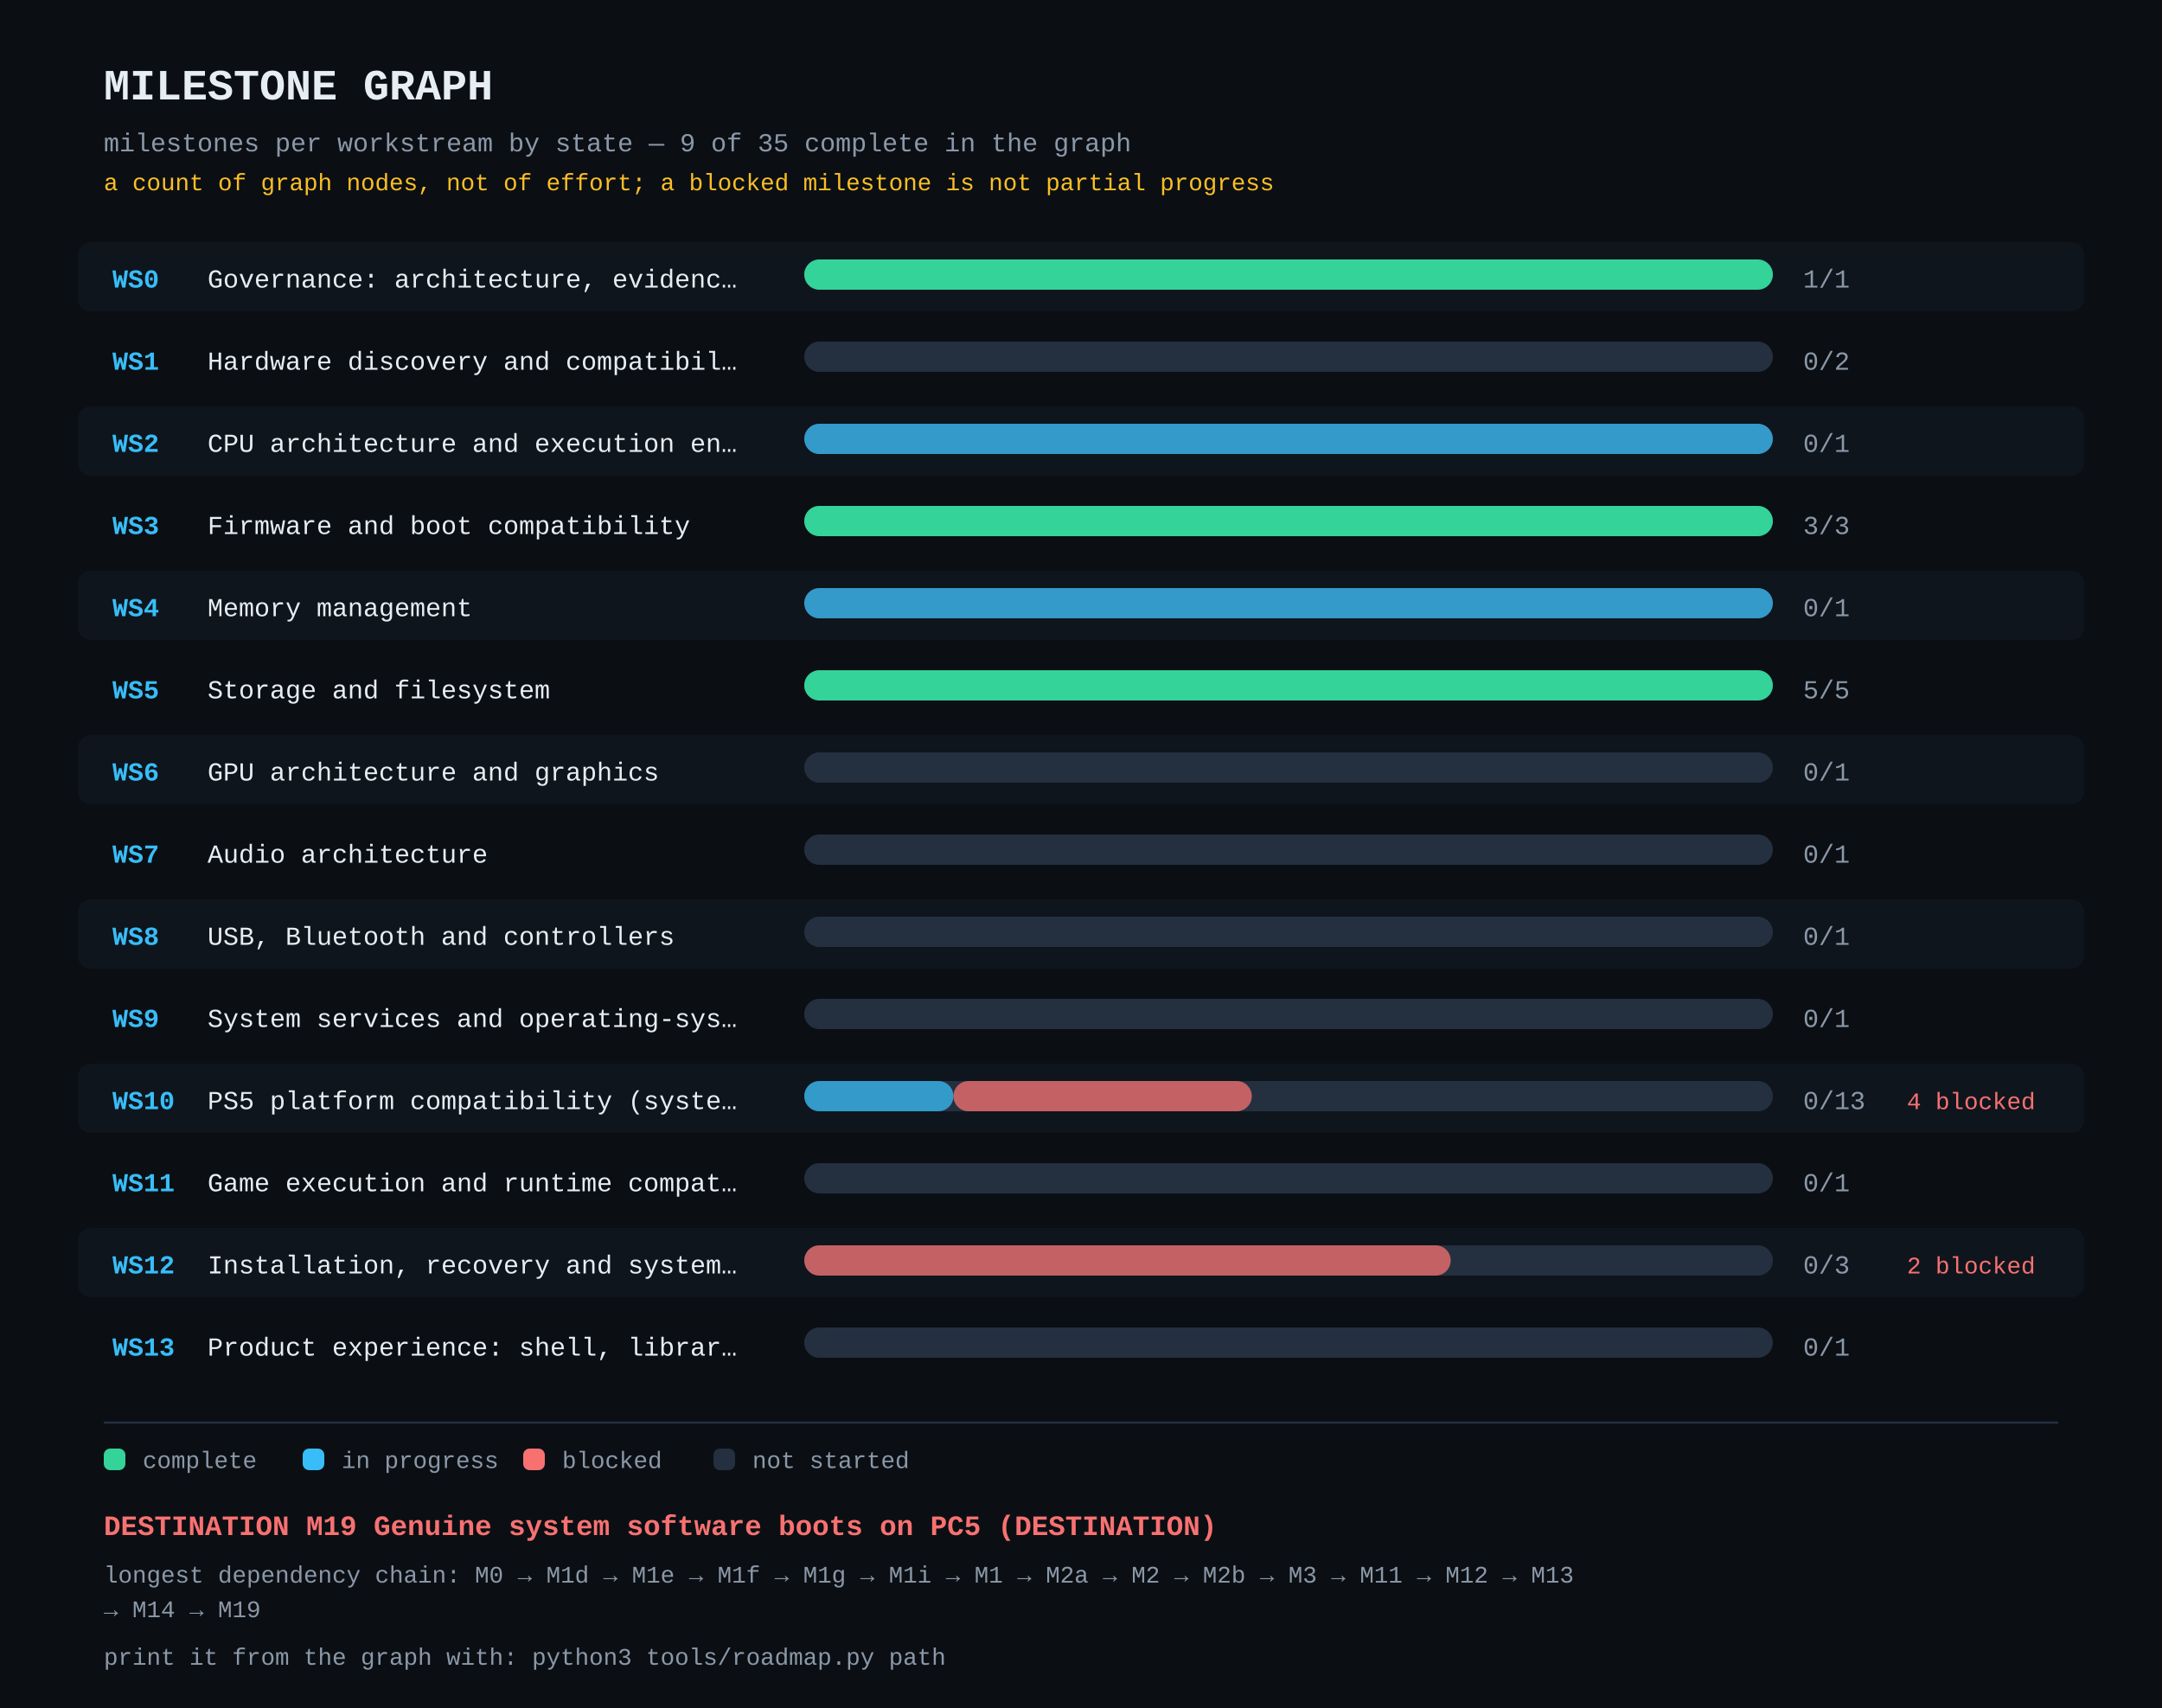
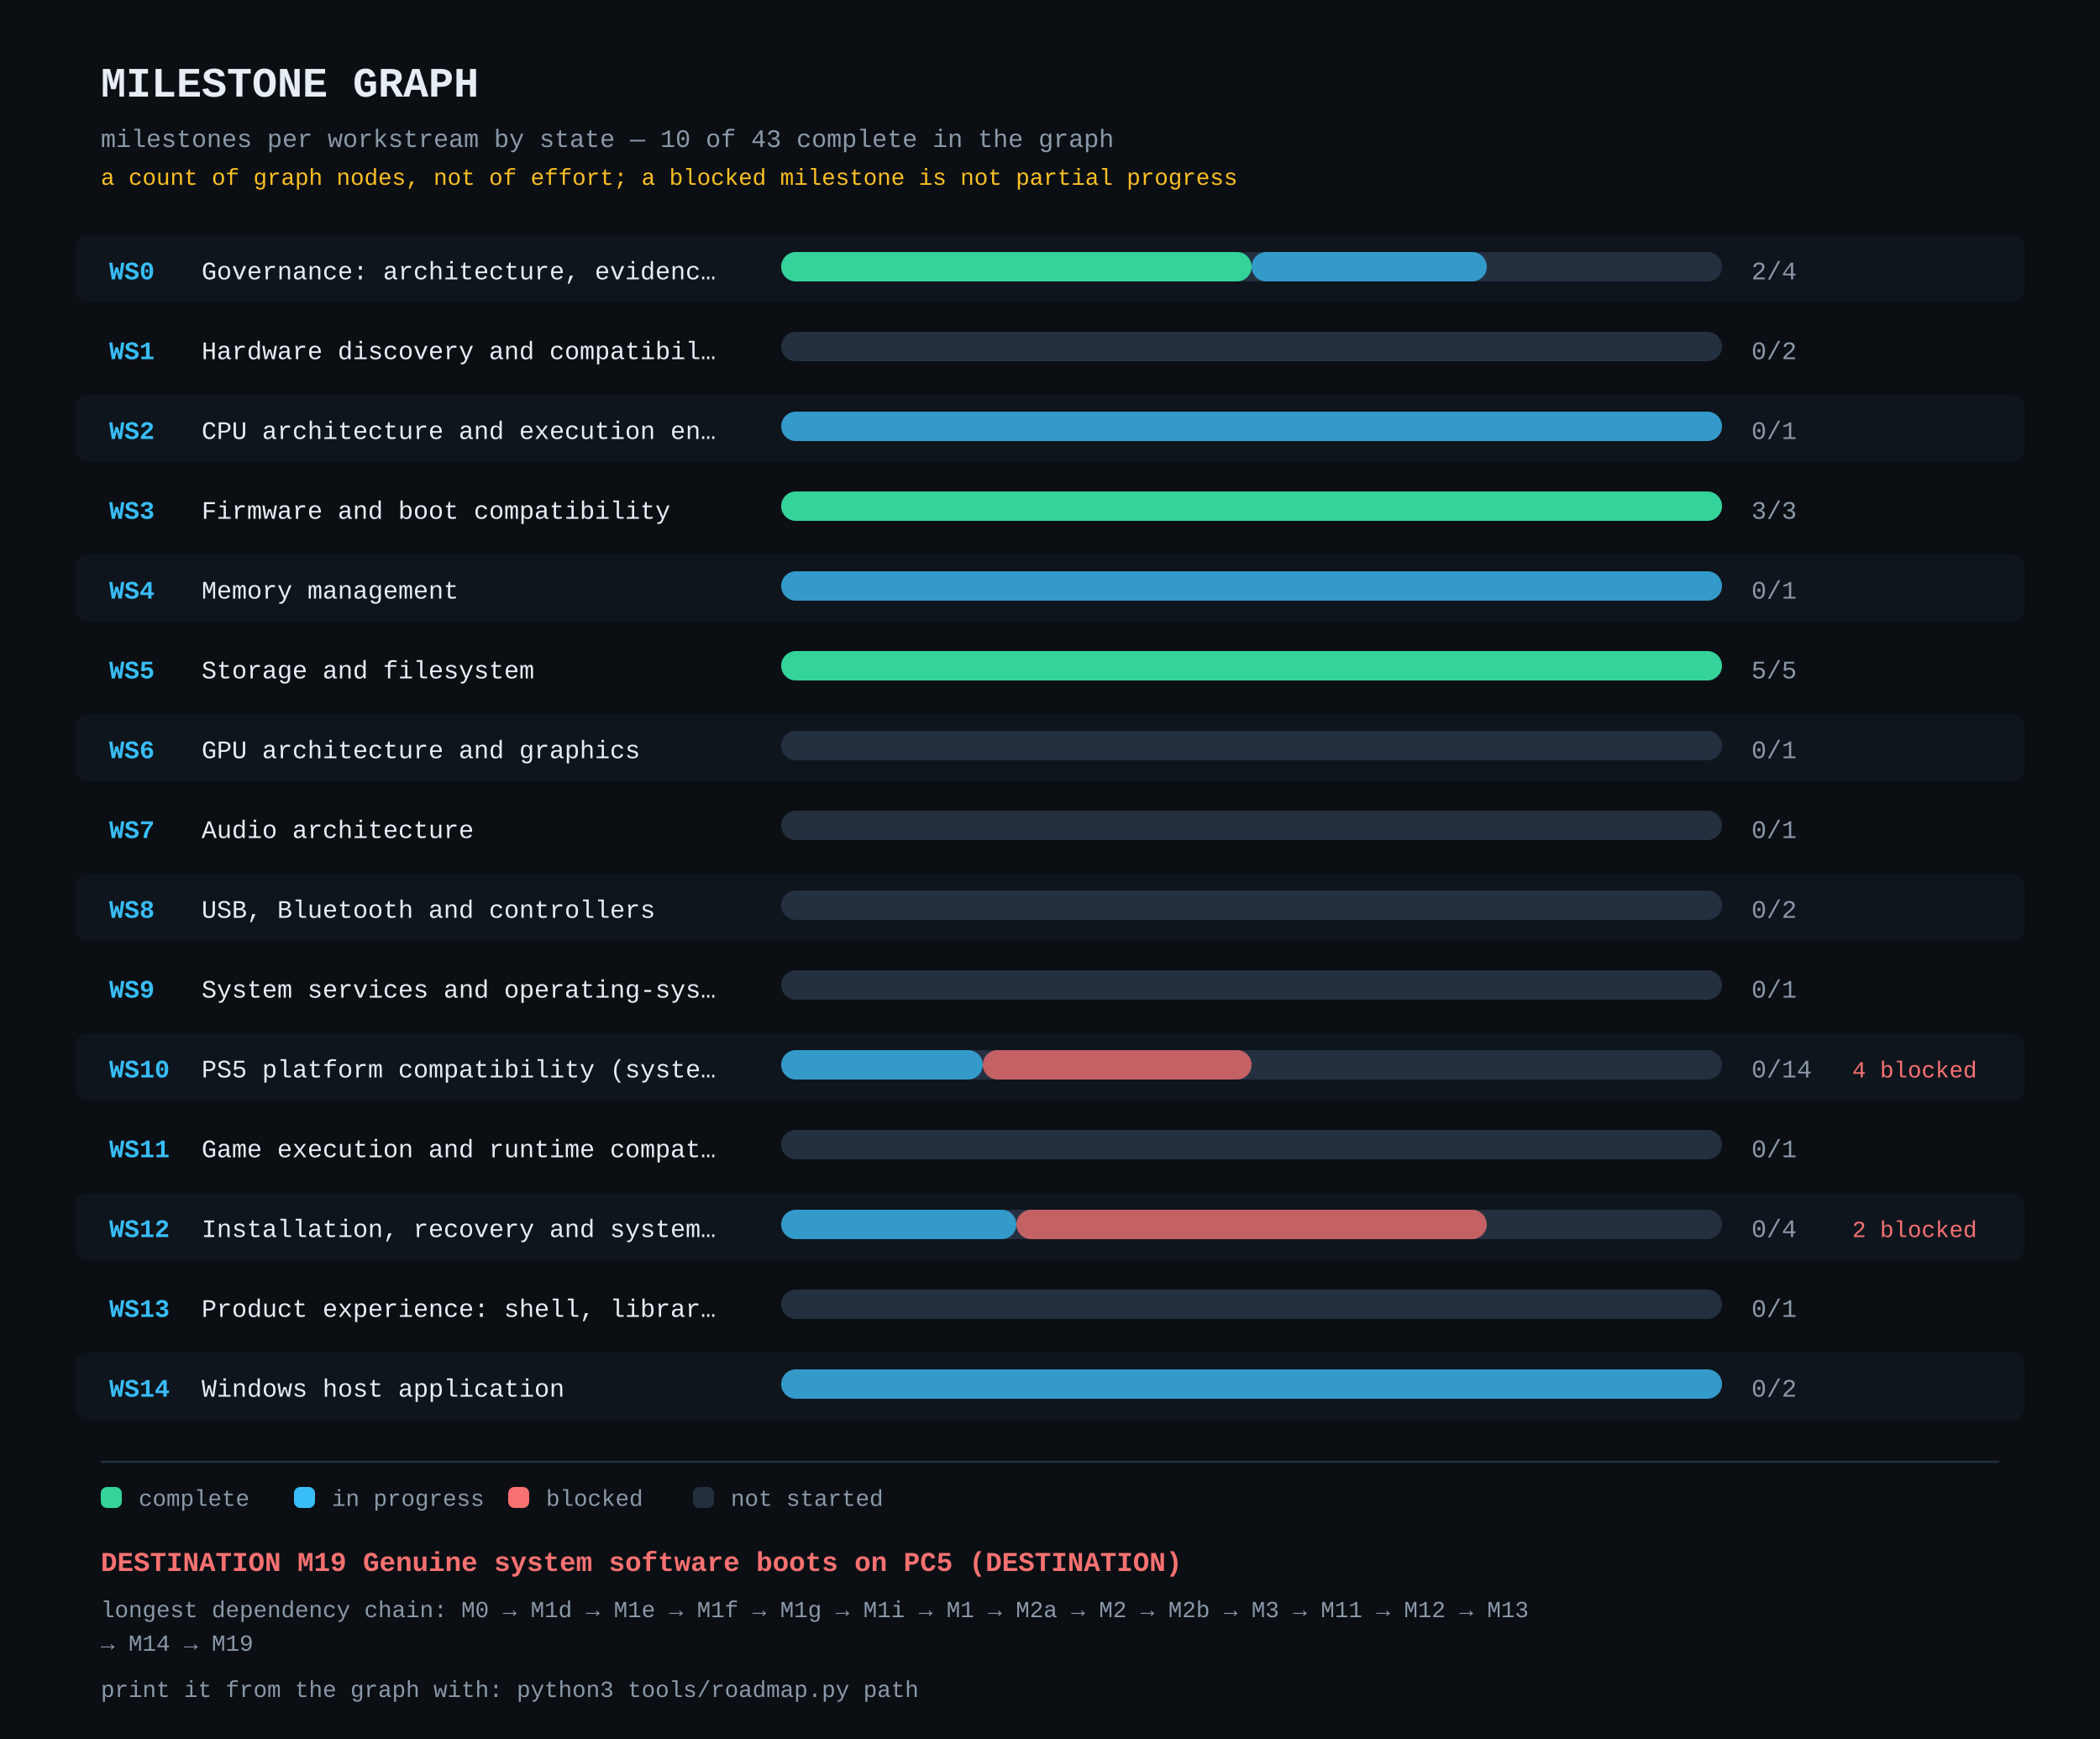
- <svg xmlns="http://www.w3.org/2000/svg" width="1000" height="790" viewBox="0 0 1000 790" role="img" aria-labelledby="t d">
-   <rect width="1000" height="790" fill="#0b0f14" />
+ <svg xmlns="http://www.w3.org/2000/svg" width="1000" height="828" viewBox="0 0 1000 828" role="img" aria-labelledby="t d">
+   <rect width="1000" height="828" fill="#0b0f14" />
  <text x="48" y="46" font-family="'JetBrains Mono','SFMono-Regular',Consolas,'Liberation Mono',Menlo,monospace" font-size="20" fill="#e6edf3" font-weight="bold" text-anchor="start">MILESTONE GRAPH</text>
-   <text x="48" y="70" font-family="'JetBrains Mono','SFMono-Regular',Consolas,'Liberation Mono',Menlo,monospace" font-size="12" fill="#8b98a8" font-weight="normal" text-anchor="start">milestones per workstream by state — 9 of 35 complete in the graph</text>
+   <text x="48" y="70" font-family="'JetBrains Mono','SFMono-Regular',Consolas,'Liberation Mono',Menlo,monospace" font-size="12" fill="#8b98a8" font-weight="normal" text-anchor="start">milestones per workstream by state — 10 of 43 complete in the graph</text>
  <text x="48" y="88" font-family="'JetBrains Mono','SFMono-Regular',Consolas,'Liberation Mono',Menlo,monospace" font-size="11" fill="#fbbf24" font-weight="normal" text-anchor="start">a count of graph nodes, not of effort; a blocked milestone is not partial progress</text>
  <rect x="36" y="112" width="928" height="32" rx="6" fill="#0f151d" stroke="none" />
  <text x="52" y="133" font-family="'JetBrains Mono','SFMono-Regular',Consolas,'Liberation Mono',Menlo,monospace" font-size="12" fill="#38bdf8" font-weight="bold" text-anchor="start">WS0</text>
  <text x="96" y="133" font-family="'JetBrains Mono','SFMono-Regular',Consolas,'Liberation Mono',Menlo,monospace" font-size="12" fill="#e6edf3" font-weight="normal" text-anchor="start">Governance: architecture, evidenc…</text>
  <rect x="372" y="120" width="448" height="14" rx="7" fill="#243040" />
-   <rect x="372" y="120" width="448" height="14" rx="7.0" fill="#34d399" fill-opacity="1">
-     <animate attributeName="width" from="0" to="448" begin="0.10s" dur="1.15s" fill="freeze" keyTimes="0;1" keySplines="0.16 1 0.3 1" calcMode="spline" />
+   <rect x="372" y="120" width="224" height="14" rx="7.0" fill="#34d399" fill-opacity="1">
+     <animate attributeName="width" from="0" to="224" begin="0.10s" dur="1.15s" fill="freeze" keyTimes="0;1" keySplines="0.16 1 0.3 1" calcMode="spline" />
  </rect>
-   <text x="834" y="133" font-family="'JetBrains Mono','SFMono-Regular',Consolas,'Liberation Mono',Menlo,monospace" font-size="12" fill="#8b98a8" font-weight="normal" text-anchor="start">1/1</text>
+   <rect x="596" y="120" width="112" height="14" rx="7.0" fill="#38bdf8" fill-opacity="0.75">
+     <animate attributeName="width" from="0" to="112" begin="0.10s" dur="1.15s" fill="freeze" keyTimes="0;1" keySplines="0.16 1 0.3 1" calcMode="spline" />
+   </rect>
+   <text x="834" y="133" font-family="'JetBrains Mono','SFMono-Regular',Consolas,'Liberation Mono',Menlo,monospace" font-size="12" fill="#8b98a8" font-weight="normal" text-anchor="start">2/4</text>
  <text x="52" y="171" font-family="'JetBrains Mono','SFMono-Regular',Consolas,'Liberation Mono',Menlo,monospace" font-size="12" fill="#38bdf8" font-weight="bold" text-anchor="start">WS1</text>
  <text x="96" y="171" font-family="'JetBrains Mono','SFMono-Regular',Consolas,'Liberation Mono',Menlo,monospace" font-size="12" fill="#e6edf3" font-weight="normal" text-anchor="start">Hardware discovery and compatibil…</text>
  <rect x="372" y="158" width="448" height="14" rx="7" fill="#243040" />
  <text x="834" y="171" font-family="'JetBrains Mono','SFMono-Regular',Consolas,'Liberation Mono',Menlo,monospace" font-size="12" fill="#8b98a8" font-weight="normal" text-anchor="start">0/2</text>
  <rect x="36" y="188" width="928" height="32" rx="6" fill="#0f151d" stroke="none" />
  <text x="52" y="209" font-family="'JetBrains Mono','SFMono-Regular',Consolas,'Liberation Mono',Menlo,monospace" font-size="12" fill="#38bdf8" font-weight="bold" text-anchor="start">WS2</text>
  <text x="96" y="209" font-family="'JetBrains Mono','SFMono-Regular',Consolas,'Liberation Mono',Menlo,monospace" font-size="12" fill="#e6edf3" font-weight="normal" text-anchor="start">CPU architecture and execution en…</text>
  <rect x="372" y="196" width="448" height="14" rx="7" fill="#243040" />
  <rect x="372" y="196" width="448" height="14" rx="7.0" fill="#38bdf8" fill-opacity="0.75">
    <animate attributeName="width" from="0" to="448" begin="0.22s" dur="1.15s" fill="freeze" keyTimes="0;1" keySplines="0.16 1 0.3 1" calcMode="spline" />
  </rect>
  <text x="834" y="209" font-family="'JetBrains Mono','SFMono-Regular',Consolas,'Liberation Mono',Menlo,monospace" font-size="12" fill="#8b98a8" font-weight="normal" text-anchor="start">0/1</text>
  <text x="52" y="247" font-family="'JetBrains Mono','SFMono-Regular',Consolas,'Liberation Mono',Menlo,monospace" font-size="12" fill="#38bdf8" font-weight="bold" text-anchor="start">WS3</text>
  <text x="96" y="247" font-family="'JetBrains Mono','SFMono-Regular',Consolas,'Liberation Mono',Menlo,monospace" font-size="12" fill="#e6edf3" font-weight="normal" text-anchor="start">Firmware and boot compatibility</text>
  <rect x="372" y="234" width="448" height="14" rx="7" fill="#243040" />
  <rect x="372" y="234" width="448" height="14" rx="7.0" fill="#34d399" fill-opacity="1">
    <animate attributeName="width" from="0" to="448" begin="0.28s" dur="1.15s" fill="freeze" keyTimes="0;1" keySplines="0.16 1 0.3 1" calcMode="spline" />
  </rect>
  <text x="834" y="247" font-family="'JetBrains Mono','SFMono-Regular',Consolas,'Liberation Mono',Menlo,monospace" font-size="12" fill="#8b98a8" font-weight="normal" text-anchor="start">3/3</text>
  <rect x="36" y="264" width="928" height="32" rx="6" fill="#0f151d" stroke="none" />
  <text x="52" y="285" font-family="'JetBrains Mono','SFMono-Regular',Consolas,'Liberation Mono',Menlo,monospace" font-size="12" fill="#38bdf8" font-weight="bold" text-anchor="start">WS4</text>
  <text x="96" y="285" font-family="'JetBrains Mono','SFMono-Regular',Consolas,'Liberation Mono',Menlo,monospace" font-size="12" fill="#e6edf3" font-weight="normal" text-anchor="start">Memory management</text>
  <rect x="372" y="272" width="448" height="14" rx="7" fill="#243040" />
  <rect x="372" y="272" width="448" height="14" rx="7.0" fill="#38bdf8" fill-opacity="0.75">
    <animate attributeName="width" from="0" to="448" begin="0.34s" dur="1.15s" fill="freeze" keyTimes="0;1" keySplines="0.16 1 0.3 1" calcMode="spline" />
  </rect>
  <text x="834" y="285" font-family="'JetBrains Mono','SFMono-Regular',Consolas,'Liberation Mono',Menlo,monospace" font-size="12" fill="#8b98a8" font-weight="normal" text-anchor="start">0/1</text>
  <text x="52" y="323" font-family="'JetBrains Mono','SFMono-Regular',Consolas,'Liberation Mono',Menlo,monospace" font-size="12" fill="#38bdf8" font-weight="bold" text-anchor="start">WS5</text>
  <text x="96" y="323" font-family="'JetBrains Mono','SFMono-Regular',Consolas,'Liberation Mono',Menlo,monospace" font-size="12" fill="#e6edf3" font-weight="normal" text-anchor="start">Storage and filesystem</text>
  <rect x="372" y="310" width="448" height="14" rx="7" fill="#243040" />
  <rect x="372" y="310" width="448" height="14" rx="7.0" fill="#34d399" fill-opacity="1">
    <animate attributeName="width" from="0" to="448" begin="0.40s" dur="1.15s" fill="freeze" keyTimes="0;1" keySplines="0.16 1 0.3 1" calcMode="spline" />
  </rect>
  <text x="834" y="323" font-family="'JetBrains Mono','SFMono-Regular',Consolas,'Liberation Mono',Menlo,monospace" font-size="12" fill="#8b98a8" font-weight="normal" text-anchor="start">5/5</text>
  <rect x="36" y="340" width="928" height="32" rx="6" fill="#0f151d" stroke="none" />
  <text x="52" y="361" font-family="'JetBrains Mono','SFMono-Regular',Consolas,'Liberation Mono',Menlo,monospace" font-size="12" fill="#38bdf8" font-weight="bold" text-anchor="start">WS6</text>
  <text x="96" y="361" font-family="'JetBrains Mono','SFMono-Regular',Consolas,'Liberation Mono',Menlo,monospace" font-size="12" fill="#e6edf3" font-weight="normal" text-anchor="start">GPU architecture and graphics</text>
  <rect x="372" y="348" width="448" height="14" rx="7" fill="#243040" />
  <text x="834" y="361" font-family="'JetBrains Mono','SFMono-Regular',Consolas,'Liberation Mono',Menlo,monospace" font-size="12" fill="#8b98a8" font-weight="normal" text-anchor="start">0/1</text>
  <text x="52" y="399" font-family="'JetBrains Mono','SFMono-Regular',Consolas,'Liberation Mono',Menlo,monospace" font-size="12" fill="#38bdf8" font-weight="bold" text-anchor="start">WS7</text>
  <text x="96" y="399" font-family="'JetBrains Mono','SFMono-Regular',Consolas,'Liberation Mono',Menlo,monospace" font-size="12" fill="#e6edf3" font-weight="normal" text-anchor="start">Audio architecture</text>
  <rect x="372" y="386" width="448" height="14" rx="7" fill="#243040" />
  <text x="834" y="399" font-family="'JetBrains Mono','SFMono-Regular',Consolas,'Liberation Mono',Menlo,monospace" font-size="12" fill="#8b98a8" font-weight="normal" text-anchor="start">0/1</text>
  <rect x="36" y="416" width="928" height="32" rx="6" fill="#0f151d" stroke="none" />
  <text x="52" y="437" font-family="'JetBrains Mono','SFMono-Regular',Consolas,'Liberation Mono',Menlo,monospace" font-size="12" fill="#38bdf8" font-weight="bold" text-anchor="start">WS8</text>
  <text x="96" y="437" font-family="'JetBrains Mono','SFMono-Regular',Consolas,'Liberation Mono',Menlo,monospace" font-size="12" fill="#e6edf3" font-weight="normal" text-anchor="start">USB, Bluetooth and controllers</text>
  <rect x="372" y="424" width="448" height="14" rx="7" fill="#243040" />
-   <text x="834" y="437" font-family="'JetBrains Mono','SFMono-Regular',Consolas,'Liberation Mono',Menlo,monospace" font-size="12" fill="#8b98a8" font-weight="normal" text-anchor="start">0/1</text>
+   <text x="834" y="437" font-family="'JetBrains Mono','SFMono-Regular',Consolas,'Liberation Mono',Menlo,monospace" font-size="12" fill="#8b98a8" font-weight="normal" text-anchor="start">0/2</text>
  <text x="52" y="475" font-family="'JetBrains Mono','SFMono-Regular',Consolas,'Liberation Mono',Menlo,monospace" font-size="12" fill="#38bdf8" font-weight="bold" text-anchor="start">WS9</text>
  <text x="96" y="475" font-family="'JetBrains Mono','SFMono-Regular',Consolas,'Liberation Mono',Menlo,monospace" font-size="12" fill="#e6edf3" font-weight="normal" text-anchor="start">System services and operating-sys…</text>
  <rect x="372" y="462" width="448" height="14" rx="7" fill="#243040" />
  <text x="834" y="475" font-family="'JetBrains Mono','SFMono-Regular',Consolas,'Liberation Mono',Menlo,monospace" font-size="12" fill="#8b98a8" font-weight="normal" text-anchor="start">0/1</text>
  <rect x="36" y="492" width="928" height="32" rx="6" fill="#0f151d" stroke="none" />
  <text x="52" y="513" font-family="'JetBrains Mono','SFMono-Regular',Consolas,'Liberation Mono',Menlo,monospace" font-size="12" fill="#38bdf8" font-weight="bold" text-anchor="start">WS10</text>
  <text x="96" y="513" font-family="'JetBrains Mono','SFMono-Regular',Consolas,'Liberation Mono',Menlo,monospace" font-size="12" fill="#e6edf3" font-weight="normal" text-anchor="start">PS5 platform compatibility (syste…</text>
  <rect x="372" y="500" width="448" height="14" rx="7" fill="#243040" />
-   <rect x="372" y="500" width="69" height="14" rx="7.0" fill="#38bdf8" fill-opacity="0.75">
-     <animate attributeName="width" from="0" to="69" begin="0.70s" dur="1.15s" fill="freeze" keyTimes="0;1" keySplines="0.16 1 0.3 1" calcMode="spline" />
+   <rect x="372" y="500" width="96" height="14" rx="7.0" fill="#38bdf8" fill-opacity="0.75">
+     <animate attributeName="width" from="0" to="96" begin="0.70s" dur="1.15s" fill="freeze" keyTimes="0;1" keySplines="0.16 1 0.3 1" calcMode="spline" />
  </rect>
-   <rect x="441" y="500" width="138" height="14" rx="7.0" fill="#f87171" fill-opacity="0.75">
-     <animate attributeName="width" from="0" to="138" begin="0.70s" dur="1.15s" fill="freeze" keyTimes="0;1" keySplines="0.16 1 0.3 1" calcMode="spline" />
+   <rect x="468" y="500" width="128" height="14" rx="7.0" fill="#f87171" fill-opacity="0.75">
+     <animate attributeName="width" from="0" to="128" begin="0.70s" dur="1.15s" fill="freeze" keyTimes="0;1" keySplines="0.16 1 0.3 1" calcMode="spline" />
  </rect>
-   <text x="834" y="513" font-family="'JetBrains Mono','SFMono-Regular',Consolas,'Liberation Mono',Menlo,monospace" font-size="12" fill="#8b98a8" font-weight="normal" text-anchor="start">0/13</text>
+   <text x="834" y="513" font-family="'JetBrains Mono','SFMono-Regular',Consolas,'Liberation Mono',Menlo,monospace" font-size="12" fill="#8b98a8" font-weight="normal" text-anchor="start">0/14</text>
  <text x="882" y="513" font-family="'JetBrains Mono','SFMono-Regular',Consolas,'Liberation Mono',Menlo,monospace" font-size="11" fill="#f87171" font-weight="normal" text-anchor="start">4 blocked</text>
  <text x="52" y="551" font-family="'JetBrains Mono','SFMono-Regular',Consolas,'Liberation Mono',Menlo,monospace" font-size="12" fill="#38bdf8" font-weight="bold" text-anchor="start">WS11</text>
  <text x="96" y="551" font-family="'JetBrains Mono','SFMono-Regular',Consolas,'Liberation Mono',Menlo,monospace" font-size="12" fill="#e6edf3" font-weight="normal" text-anchor="start">Game execution and runtime compat…</text>
  <rect x="372" y="538" width="448" height="14" rx="7" fill="#243040" />
  <text x="834" y="551" font-family="'JetBrains Mono','SFMono-Regular',Consolas,'Liberation Mono',Menlo,monospace" font-size="12" fill="#8b98a8" font-weight="normal" text-anchor="start">0/1</text>
  <rect x="36" y="568" width="928" height="32" rx="6" fill="#0f151d" stroke="none" />
  <text x="52" y="589" font-family="'JetBrains Mono','SFMono-Regular',Consolas,'Liberation Mono',Menlo,monospace" font-size="12" fill="#38bdf8" font-weight="bold" text-anchor="start">WS12</text>
  <text x="96" y="589" font-family="'JetBrains Mono','SFMono-Regular',Consolas,'Liberation Mono',Menlo,monospace" font-size="12" fill="#e6edf3" font-weight="normal" text-anchor="start">Installation, recovery and system…</text>
  <rect x="372" y="576" width="448" height="14" rx="7" fill="#243040" />
-   <rect x="372" y="576" width="299" height="14" rx="7.0" fill="#f87171" fill-opacity="0.75">
-     <animate attributeName="width" from="0" to="299" begin="0.82s" dur="1.15s" fill="freeze" keyTimes="0;1" keySplines="0.16 1 0.3 1" calcMode="spline" />
+   <rect x="372" y="576" width="112" height="14" rx="7.0" fill="#38bdf8" fill-opacity="0.75">
+     <animate attributeName="width" from="0" to="112" begin="0.82s" dur="1.15s" fill="freeze" keyTimes="0;1" keySplines="0.16 1 0.3 1" calcMode="spline" />
  </rect>
-   <text x="834" y="589" font-family="'JetBrains Mono','SFMono-Regular',Consolas,'Liberation Mono',Menlo,monospace" font-size="12" fill="#8b98a8" font-weight="normal" text-anchor="start">0/3</text>
+   <rect x="484" y="576" width="224" height="14" rx="7.0" fill="#f87171" fill-opacity="0.75">
+     <animate attributeName="width" from="0" to="224" begin="0.82s" dur="1.15s" fill="freeze" keyTimes="0;1" keySplines="0.16 1 0.3 1" calcMode="spline" />
+   </rect>
+   <text x="834" y="589" font-family="'JetBrains Mono','SFMono-Regular',Consolas,'Liberation Mono',Menlo,monospace" font-size="12" fill="#8b98a8" font-weight="normal" text-anchor="start">0/4</text>
  <text x="882" y="589" font-family="'JetBrains Mono','SFMono-Regular',Consolas,'Liberation Mono',Menlo,monospace" font-size="11" fill="#f87171" font-weight="normal" text-anchor="start">2 blocked</text>
  <text x="52" y="627" font-family="'JetBrains Mono','SFMono-Regular',Consolas,'Liberation Mono',Menlo,monospace" font-size="12" fill="#38bdf8" font-weight="bold" text-anchor="start">WS13</text>
  <text x="96" y="627" font-family="'JetBrains Mono','SFMono-Regular',Consolas,'Liberation Mono',Menlo,monospace" font-size="12" fill="#e6edf3" font-weight="normal" text-anchor="start">Product experience: shell, librar…</text>
  <rect x="372" y="614" width="448" height="14" rx="7" fill="#243040" />
  <text x="834" y="627" font-family="'JetBrains Mono','SFMono-Regular',Consolas,'Liberation Mono',Menlo,monospace" font-size="12" fill="#8b98a8" font-weight="normal" text-anchor="start">0/1</text>
-   <line x1="48" y1="658" x2="952" y2="658" stroke="#243040" />
-   <rect x="48" y="670" width="10" height="10" rx="3" fill="#34d399" />
-   <text x="66" y="679" font-family="'JetBrains Mono','SFMono-Regular',Consolas,'Liberation Mono',Menlo,monospace" font-size="11" fill="#8b98a8" font-weight="normal" text-anchor="start">complete</text>
-   <rect x="140" y="670" width="10" height="10" rx="3" fill="#38bdf8" />
-   <text x="158" y="679" font-family="'JetBrains Mono','SFMono-Regular',Consolas,'Liberation Mono',Menlo,monospace" font-size="11" fill="#8b98a8" font-weight="normal" text-anchor="start">in progress</text>
-   <rect x="242" y="670" width="10" height="10" rx="3" fill="#f87171" />
-   <text x="260" y="679" font-family="'JetBrains Mono','SFMono-Regular',Consolas,'Liberation Mono',Menlo,monospace" font-size="11" fill="#8b98a8" font-weight="normal" text-anchor="start">blocked</text>
-   <rect x="330" y="670" width="10" height="10" rx="3" fill="#243040" />
-   <text x="348" y="679" font-family="'JetBrains Mono','SFMono-Regular',Consolas,'Liberation Mono',Menlo,monospace" font-size="11" fill="#8b98a8" font-weight="normal" text-anchor="start">not started</text>
-   <text x="48" y="710" font-family="'JetBrains Mono','SFMono-Regular',Consolas,'Liberation Mono',Menlo,monospace" font-size="13" fill="#f87171" font-weight="bold" text-anchor="start">DESTINATION  M19  Genuine system software boots on PC5 (DESTINATION)</text>
-   <text x="48" y="732" font-family="'JetBrains Mono','SFMono-Regular',Consolas,'Liberation Mono',Menlo,monospace" font-size="11" fill="#8b98a8" font-weight="normal" text-anchor="start">longest dependency chain: M0 → M1d → M1e → M1f → M1g → M1i → M1 → M2a → M2 → M2b → M3 → M11 → M12 → M13</text>
-   <text x="48" y="748" font-family="'JetBrains Mono','SFMono-Regular',Consolas,'Liberation Mono',Menlo,monospace" font-size="11" fill="#8b98a8" font-weight="normal" text-anchor="start">→ M14 → M19</text>
-   <text x="48" y="770" font-family="'JetBrains Mono','SFMono-Regular',Consolas,'Liberation Mono',Menlo,monospace" font-size="11" fill="#8b98a8" font-weight="normal" text-anchor="start">print it from the graph with: python3 tools/roadmap.py path</text>
+   <rect x="36" y="644" width="928" height="32" rx="6" fill="#0f151d" stroke="none" />
+   <text x="52" y="665" font-family="'JetBrains Mono','SFMono-Regular',Consolas,'Liberation Mono',Menlo,monospace" font-size="12" fill="#38bdf8" font-weight="bold" text-anchor="start">WS14</text>
+   <text x="96" y="665" font-family="'JetBrains Mono','SFMono-Regular',Consolas,'Liberation Mono',Menlo,monospace" font-size="12" fill="#e6edf3" font-weight="normal" text-anchor="start">Windows host application</text>
+   <rect x="372" y="652" width="448" height="14" rx="7" fill="#243040" />
+   <rect x="372" y="652" width="448" height="14" rx="7.0" fill="#38bdf8" fill-opacity="0.75">
+     <animate attributeName="width" from="0" to="448" begin="0.94s" dur="1.15s" fill="freeze" keyTimes="0;1" keySplines="0.16 1 0.3 1" calcMode="spline" />
+   </rect>
+   <text x="834" y="665" font-family="'JetBrains Mono','SFMono-Regular',Consolas,'Liberation Mono',Menlo,monospace" font-size="12" fill="#8b98a8" font-weight="normal" text-anchor="start">0/2</text>
+   <line x1="48" y1="696" x2="952" y2="696" stroke="#243040" />
+   <rect x="48" y="708" width="10" height="10" rx="3" fill="#34d399" />
+   <text x="66" y="717" font-family="'JetBrains Mono','SFMono-Regular',Consolas,'Liberation Mono',Menlo,monospace" font-size="11" fill="#8b98a8" font-weight="normal" text-anchor="start">complete</text>
+   <rect x="140" y="708" width="10" height="10" rx="3" fill="#38bdf8" />
+   <text x="158" y="717" font-family="'JetBrains Mono','SFMono-Regular',Consolas,'Liberation Mono',Menlo,monospace" font-size="11" fill="#8b98a8" font-weight="normal" text-anchor="start">in progress</text>
+   <rect x="242" y="708" width="10" height="10" rx="3" fill="#f87171" />
+   <text x="260" y="717" font-family="'JetBrains Mono','SFMono-Regular',Consolas,'Liberation Mono',Menlo,monospace" font-size="11" fill="#8b98a8" font-weight="normal" text-anchor="start">blocked</text>
+   <rect x="330" y="708" width="10" height="10" rx="3" fill="#243040" />
+   <text x="348" y="717" font-family="'JetBrains Mono','SFMono-Regular',Consolas,'Liberation Mono',Menlo,monospace" font-size="11" fill="#8b98a8" font-weight="normal" text-anchor="start">not started</text>
+   <text x="48" y="748" font-family="'JetBrains Mono','SFMono-Regular',Consolas,'Liberation Mono',Menlo,monospace" font-size="13" fill="#f87171" font-weight="bold" text-anchor="start">DESTINATION  M19  Genuine system software boots on PC5 (DESTINATION)</text>
+   <text x="48" y="770" font-family="'JetBrains Mono','SFMono-Regular',Consolas,'Liberation Mono',Menlo,monospace" font-size="11" fill="#8b98a8" font-weight="normal" text-anchor="start">longest dependency chain: M0 → M1d → M1e → M1f → M1g → M1i → M1 → M2a → M2 → M2b → M3 → M11 → M12 → M13</text>
+   <text x="48" y="786" font-family="'JetBrains Mono','SFMono-Regular',Consolas,'Liberation Mono',Menlo,monospace" font-size="11" fill="#8b98a8" font-weight="normal" text-anchor="start">→ M14 → M19</text>
+   <text x="48" y="808" font-family="'JetBrains Mono','SFMono-Regular',Consolas,'Liberation Mono',Menlo,monospace" font-size="11" fill="#8b98a8" font-weight="normal" text-anchor="start">print it from the graph with: python3 tools/roadmap.py path</text>
</svg>
